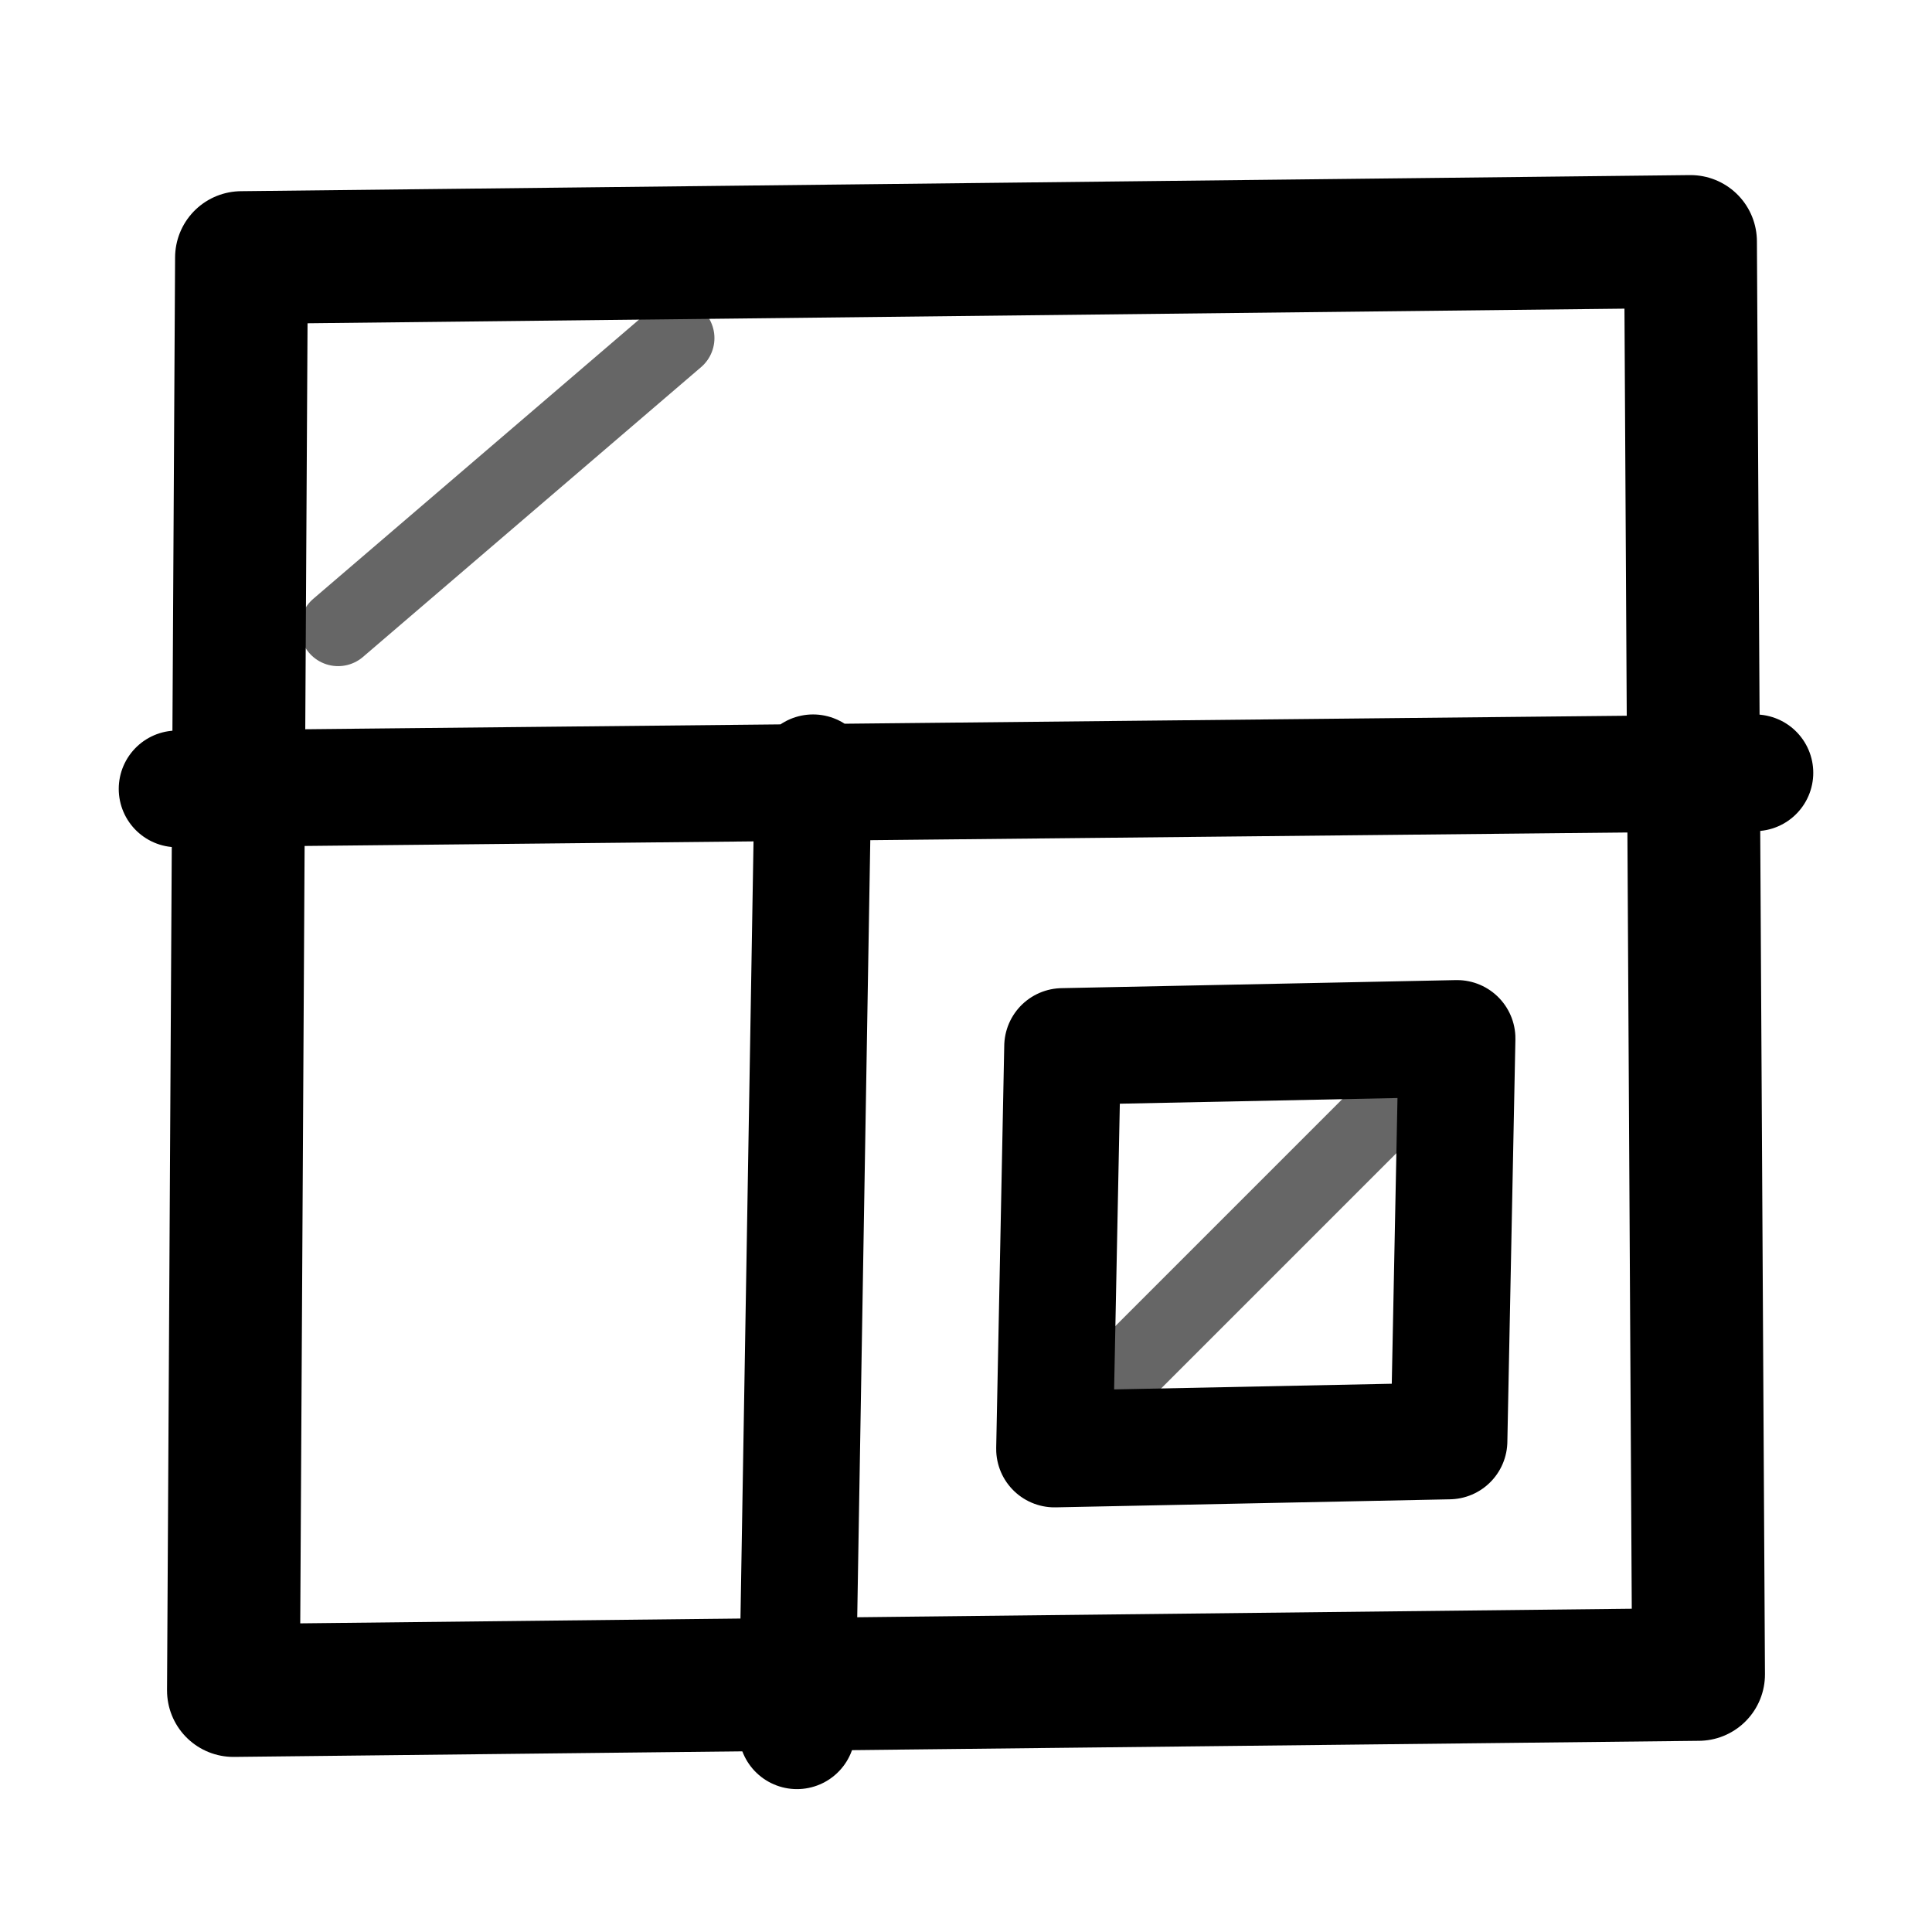
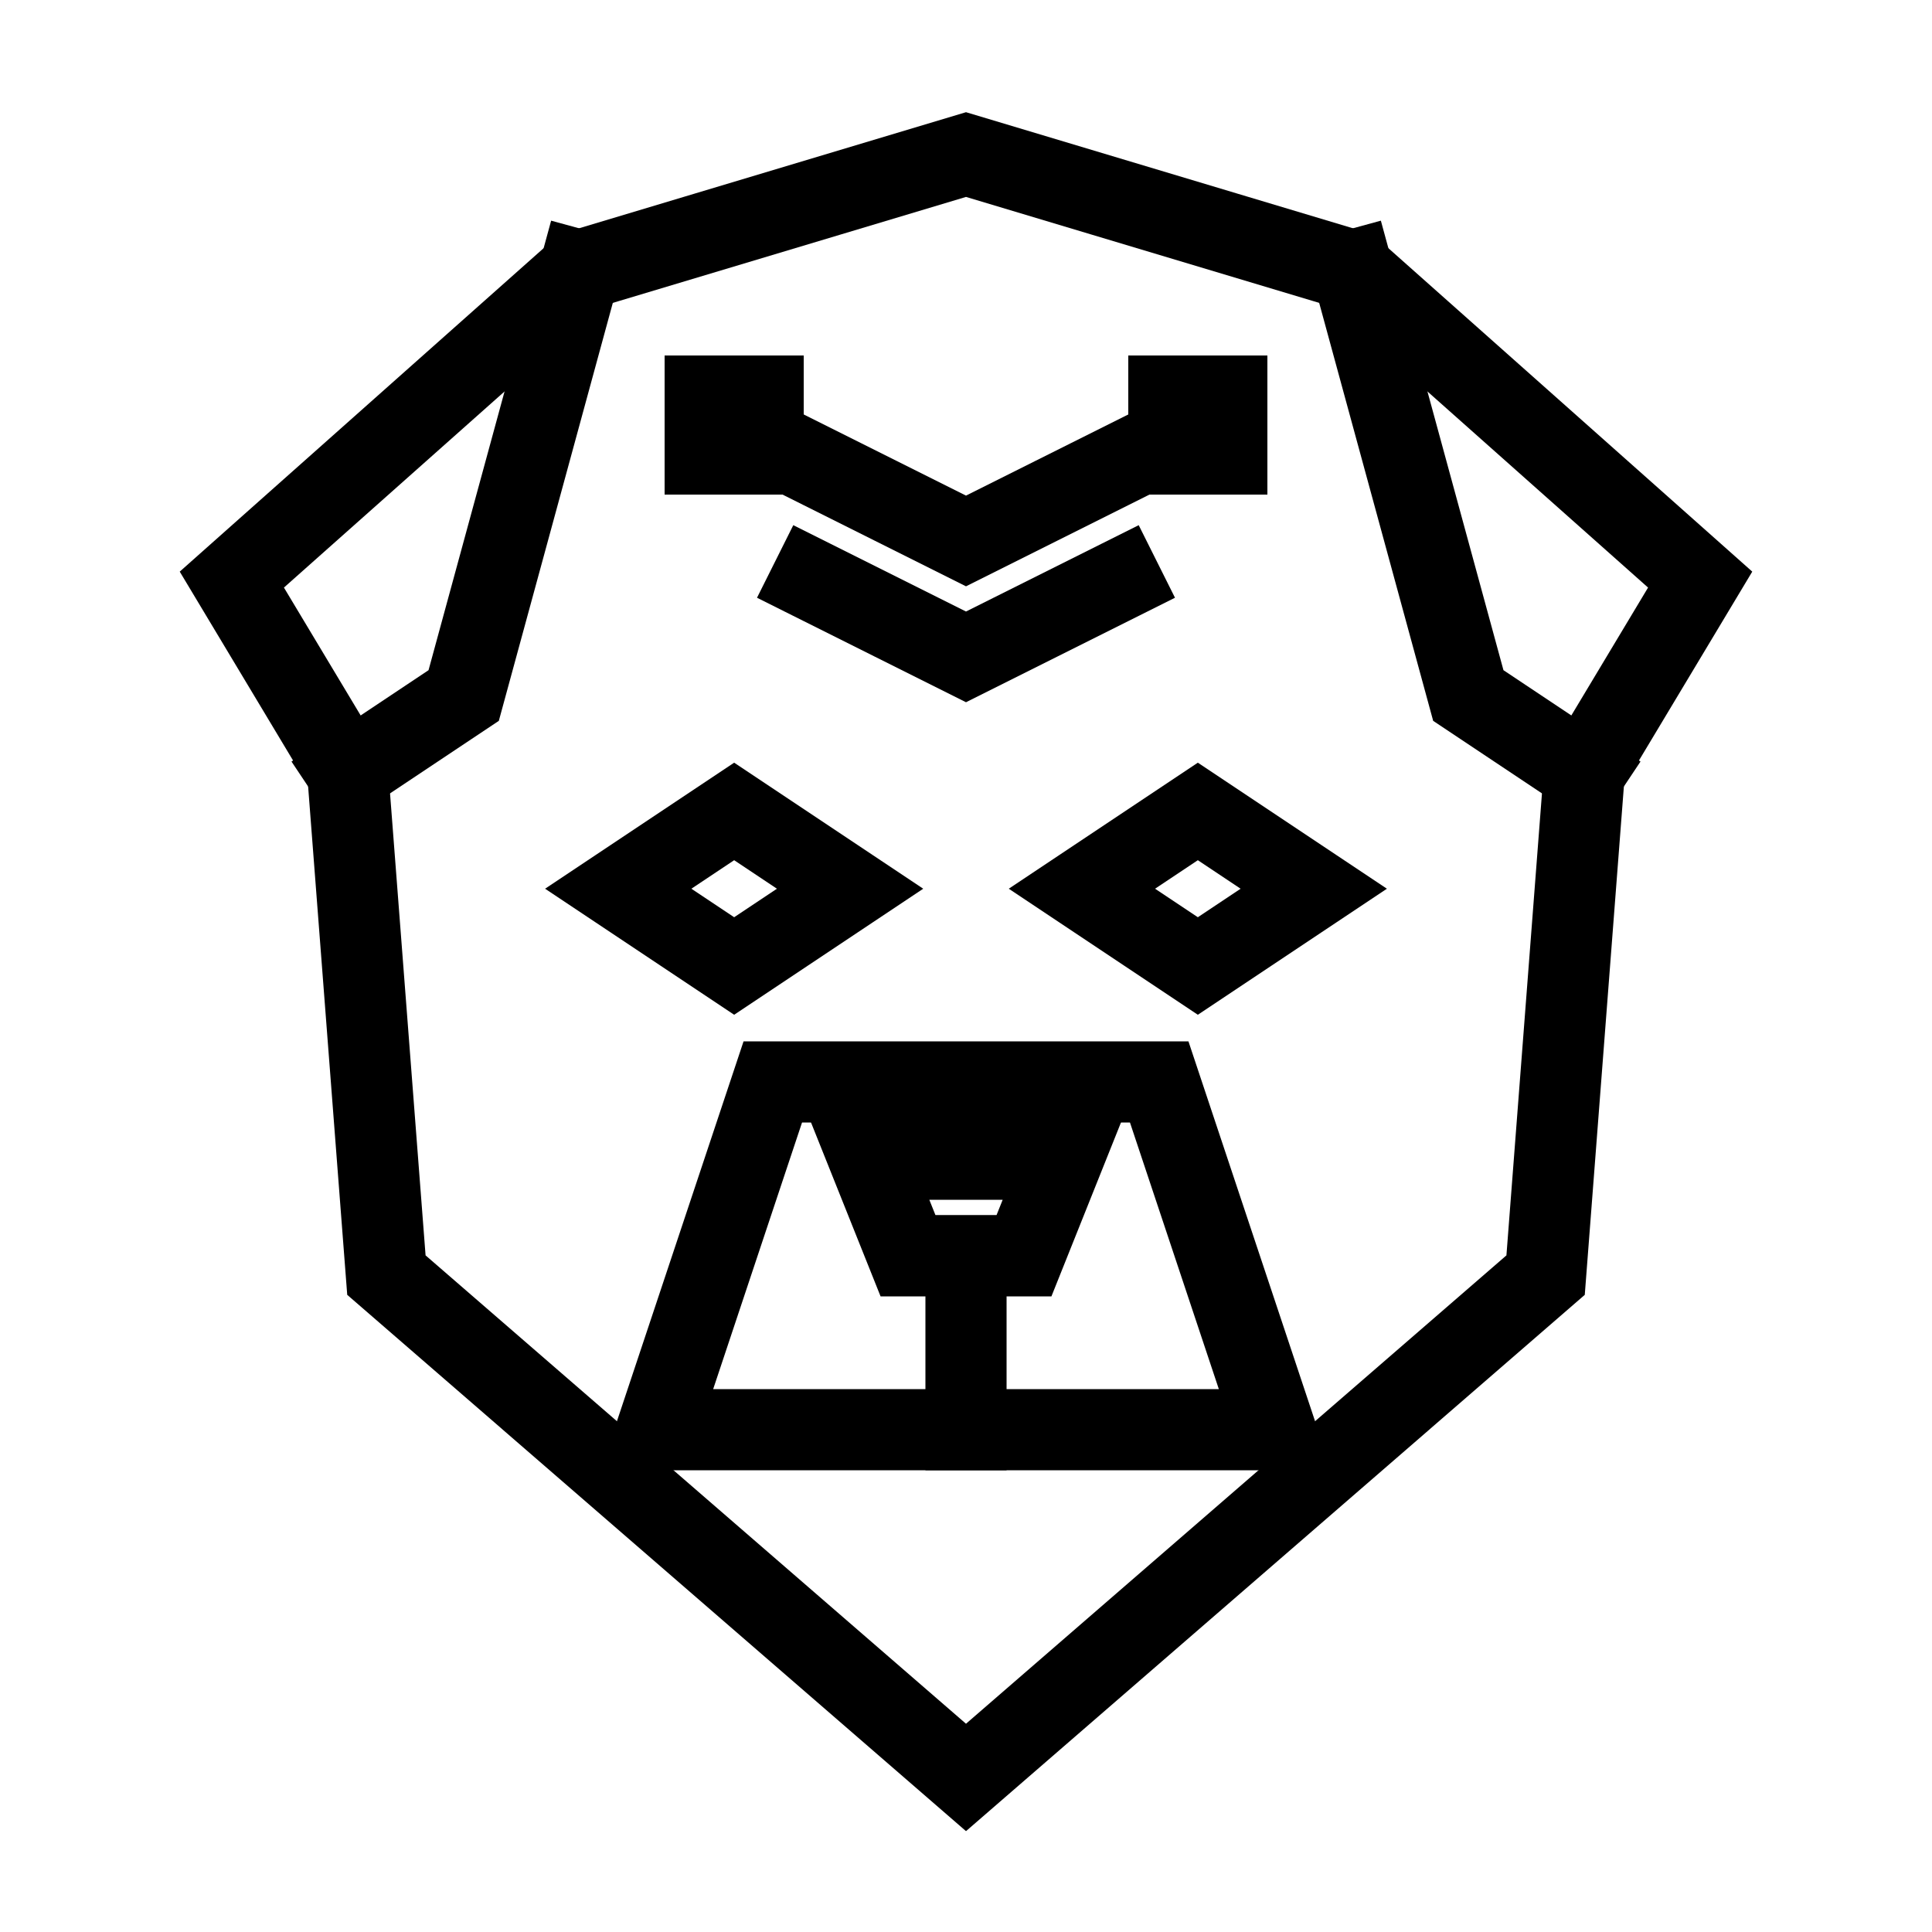
- <svg xmlns="http://www.w3.org/2000/svg" width="24" height="24" viewBox="0 0 24 24" fill="none" stroke="currentColor" stroke-linecap="round" stroke-linejoin="round">
-   <path d="M3.0 3.2L21.0 3.0L21.1 20.8L2.9 21.0L3.0 3.2Z" stroke-width="1.65" />
-   <path d="M2.2 9.8L21.8 9.6M10.1 9.6L9.9 21.5" stroke-width="1.45" />
-   <path d="M13.2 13.0L18.1 12.9L18.0 17.9L13.1 18.0L13.2 13.0Z" stroke-width="1.45" />
-   <path d="M4.2 7.8L8.4 4.2M13.8 17.2L17.4 13.6" stroke-width="0.95" opacity="0.6" />
+ <svg xmlns="http://www.w3.org/2000/svg" viewBox="0 0 100 100" width="100" height="100" role="img" aria-label="TRODAI — Hexa-Vault Sentinel">
+   <g fill="none" stroke="currentColor" stroke-width="4.2" stroke-linecap="square" stroke-linejoin="miter" stroke-miterlimit="4">
+     <polygon points="50,8 70,14 88,30 82,40 80,66 50,92 20,66 18,40 12,30 30,14" />
+     <polyline points="30,14 24,36 18,40" />
+     <polyline points="70,14 76,36 82,40" />
+     <polyline points="38,22 50,28 62,22" />
+     <polyline points="42,30 50,34 58,30" />
+     <rect x="36.5" y="20.5" width="3" height="3" />
+     <rect x="60.5" y="20.5" width="3" height="3" />
+     <polygon points="32,46 38,42 44,46 38,50" />
+     <polygon points="56,46 62,42 68,46 62,50" />
+     <polygon points="40,56 60,56 66,74 34,74" />
+     <polygon points="45,60 55,60 53,65 47,65" />
+     <path d="M50 65 L50 74" />
+   </g>
</svg>
